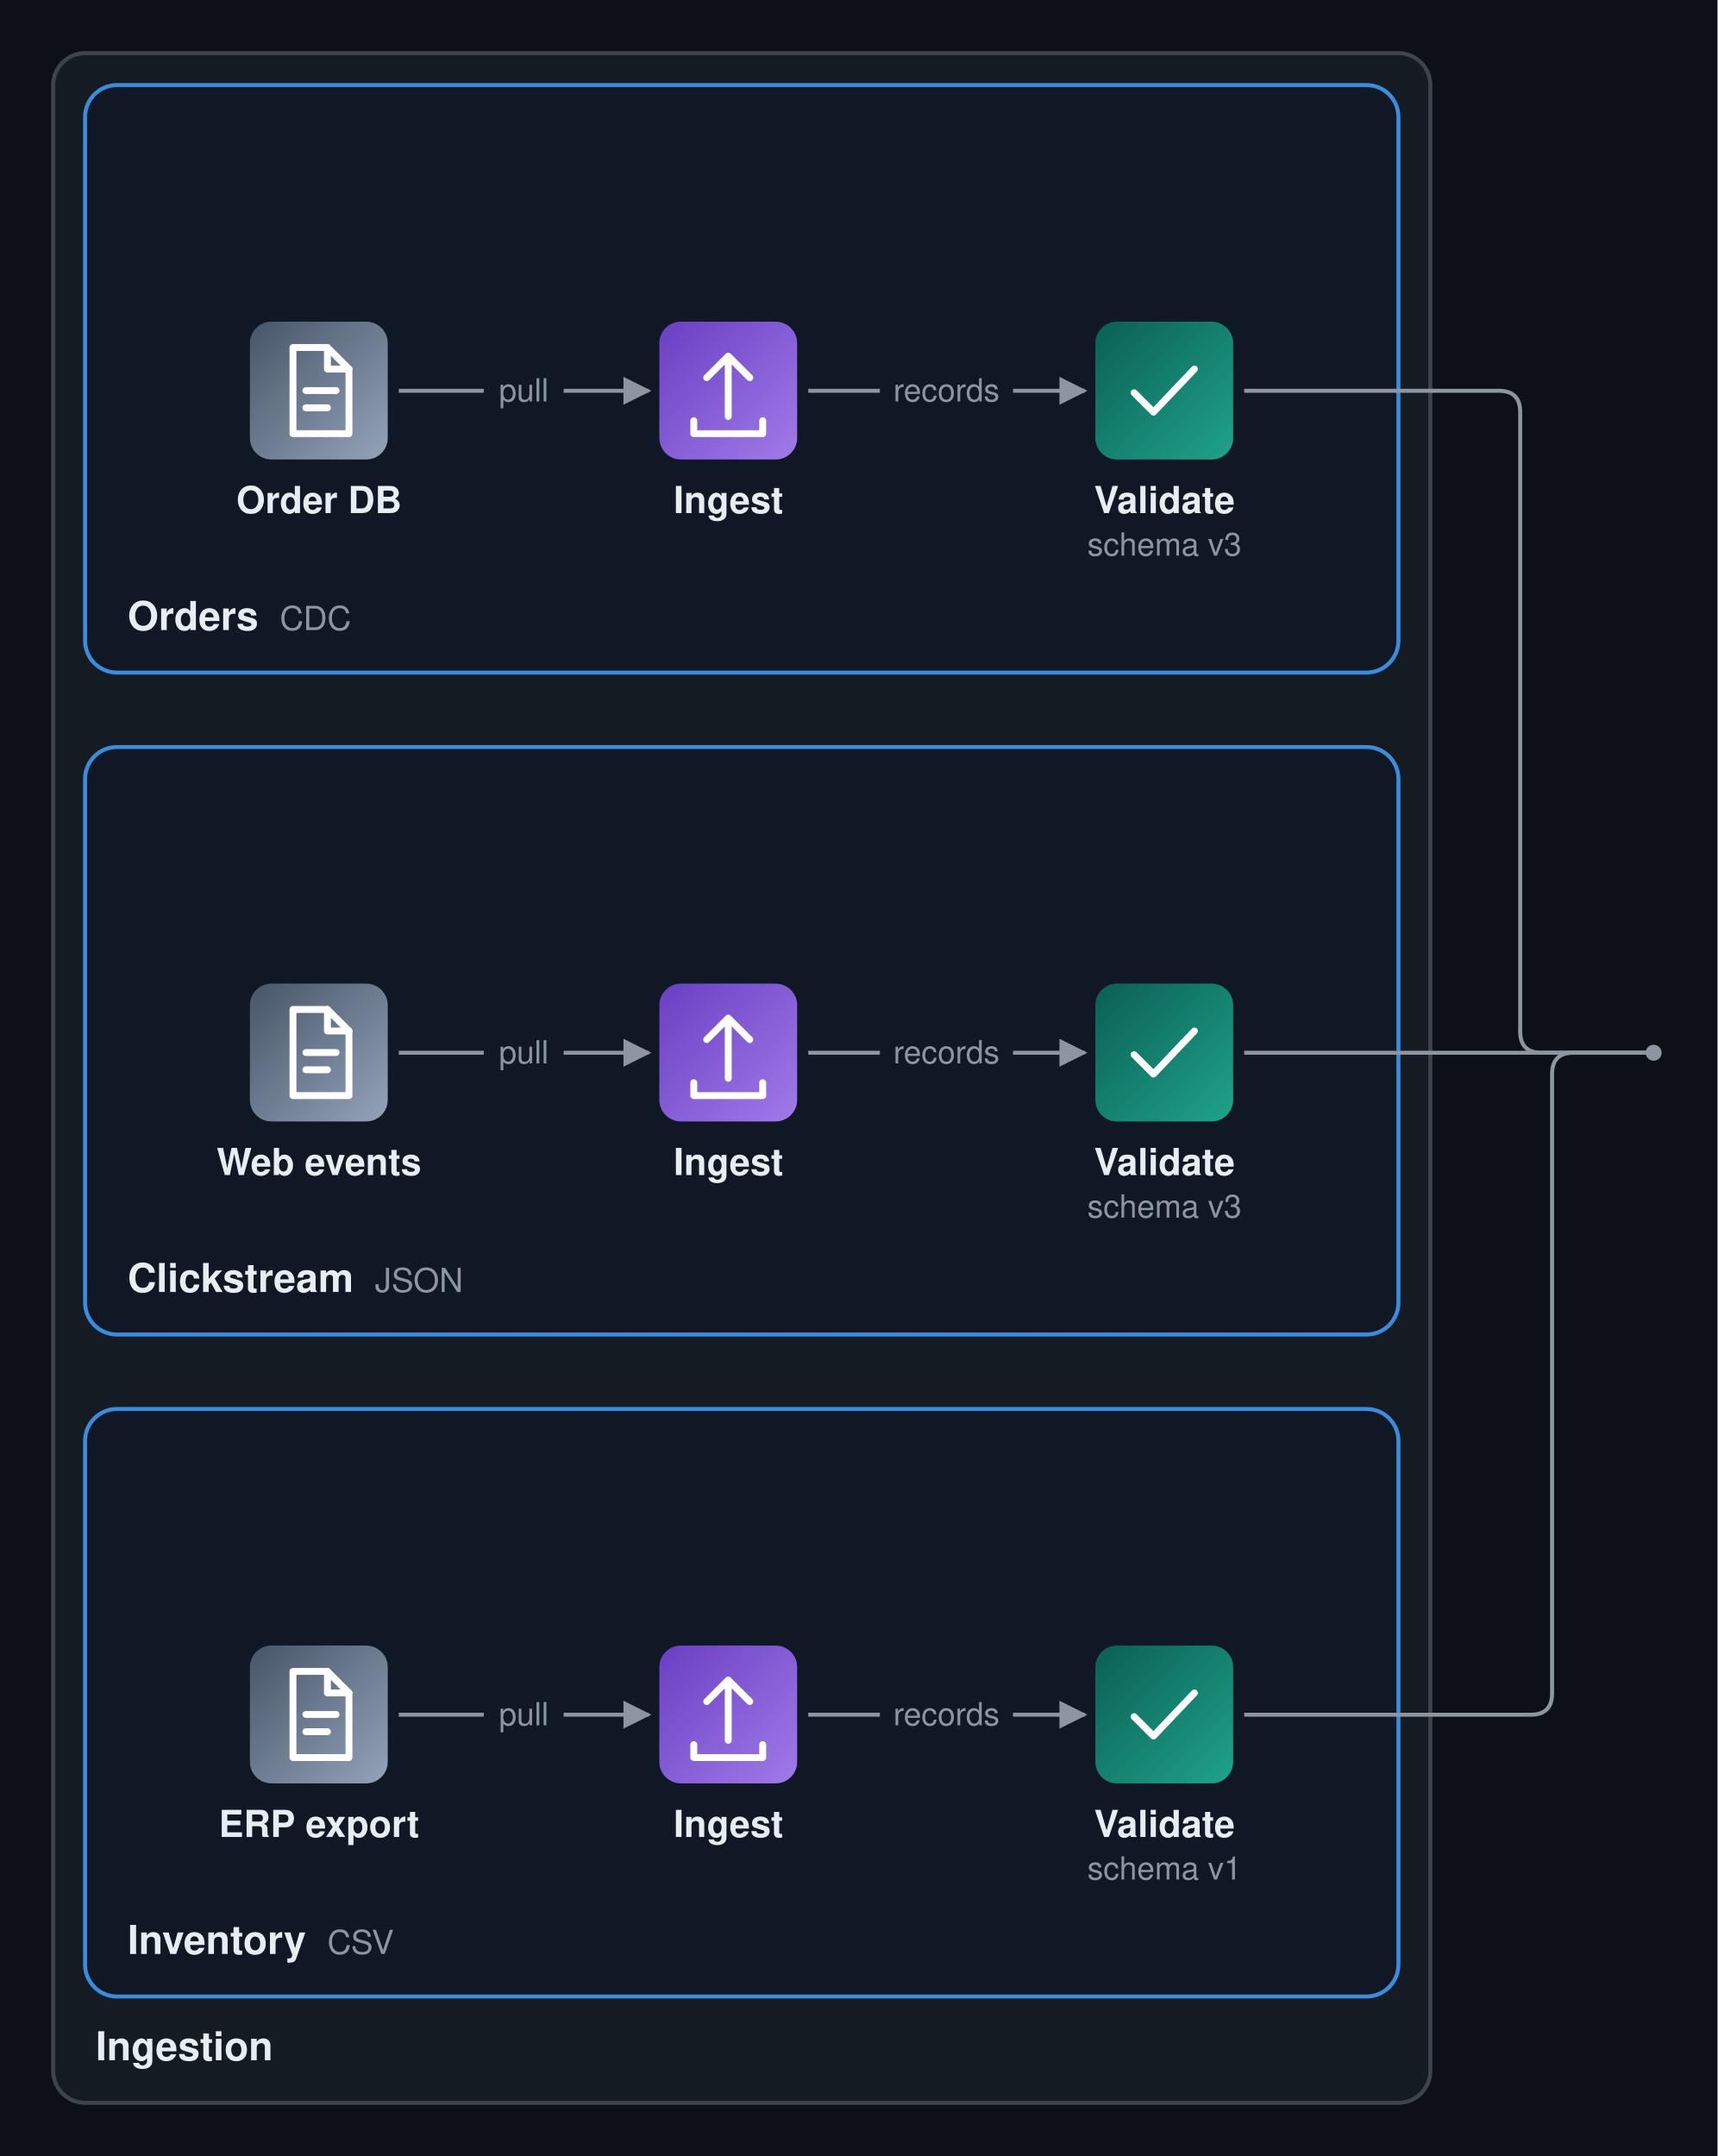
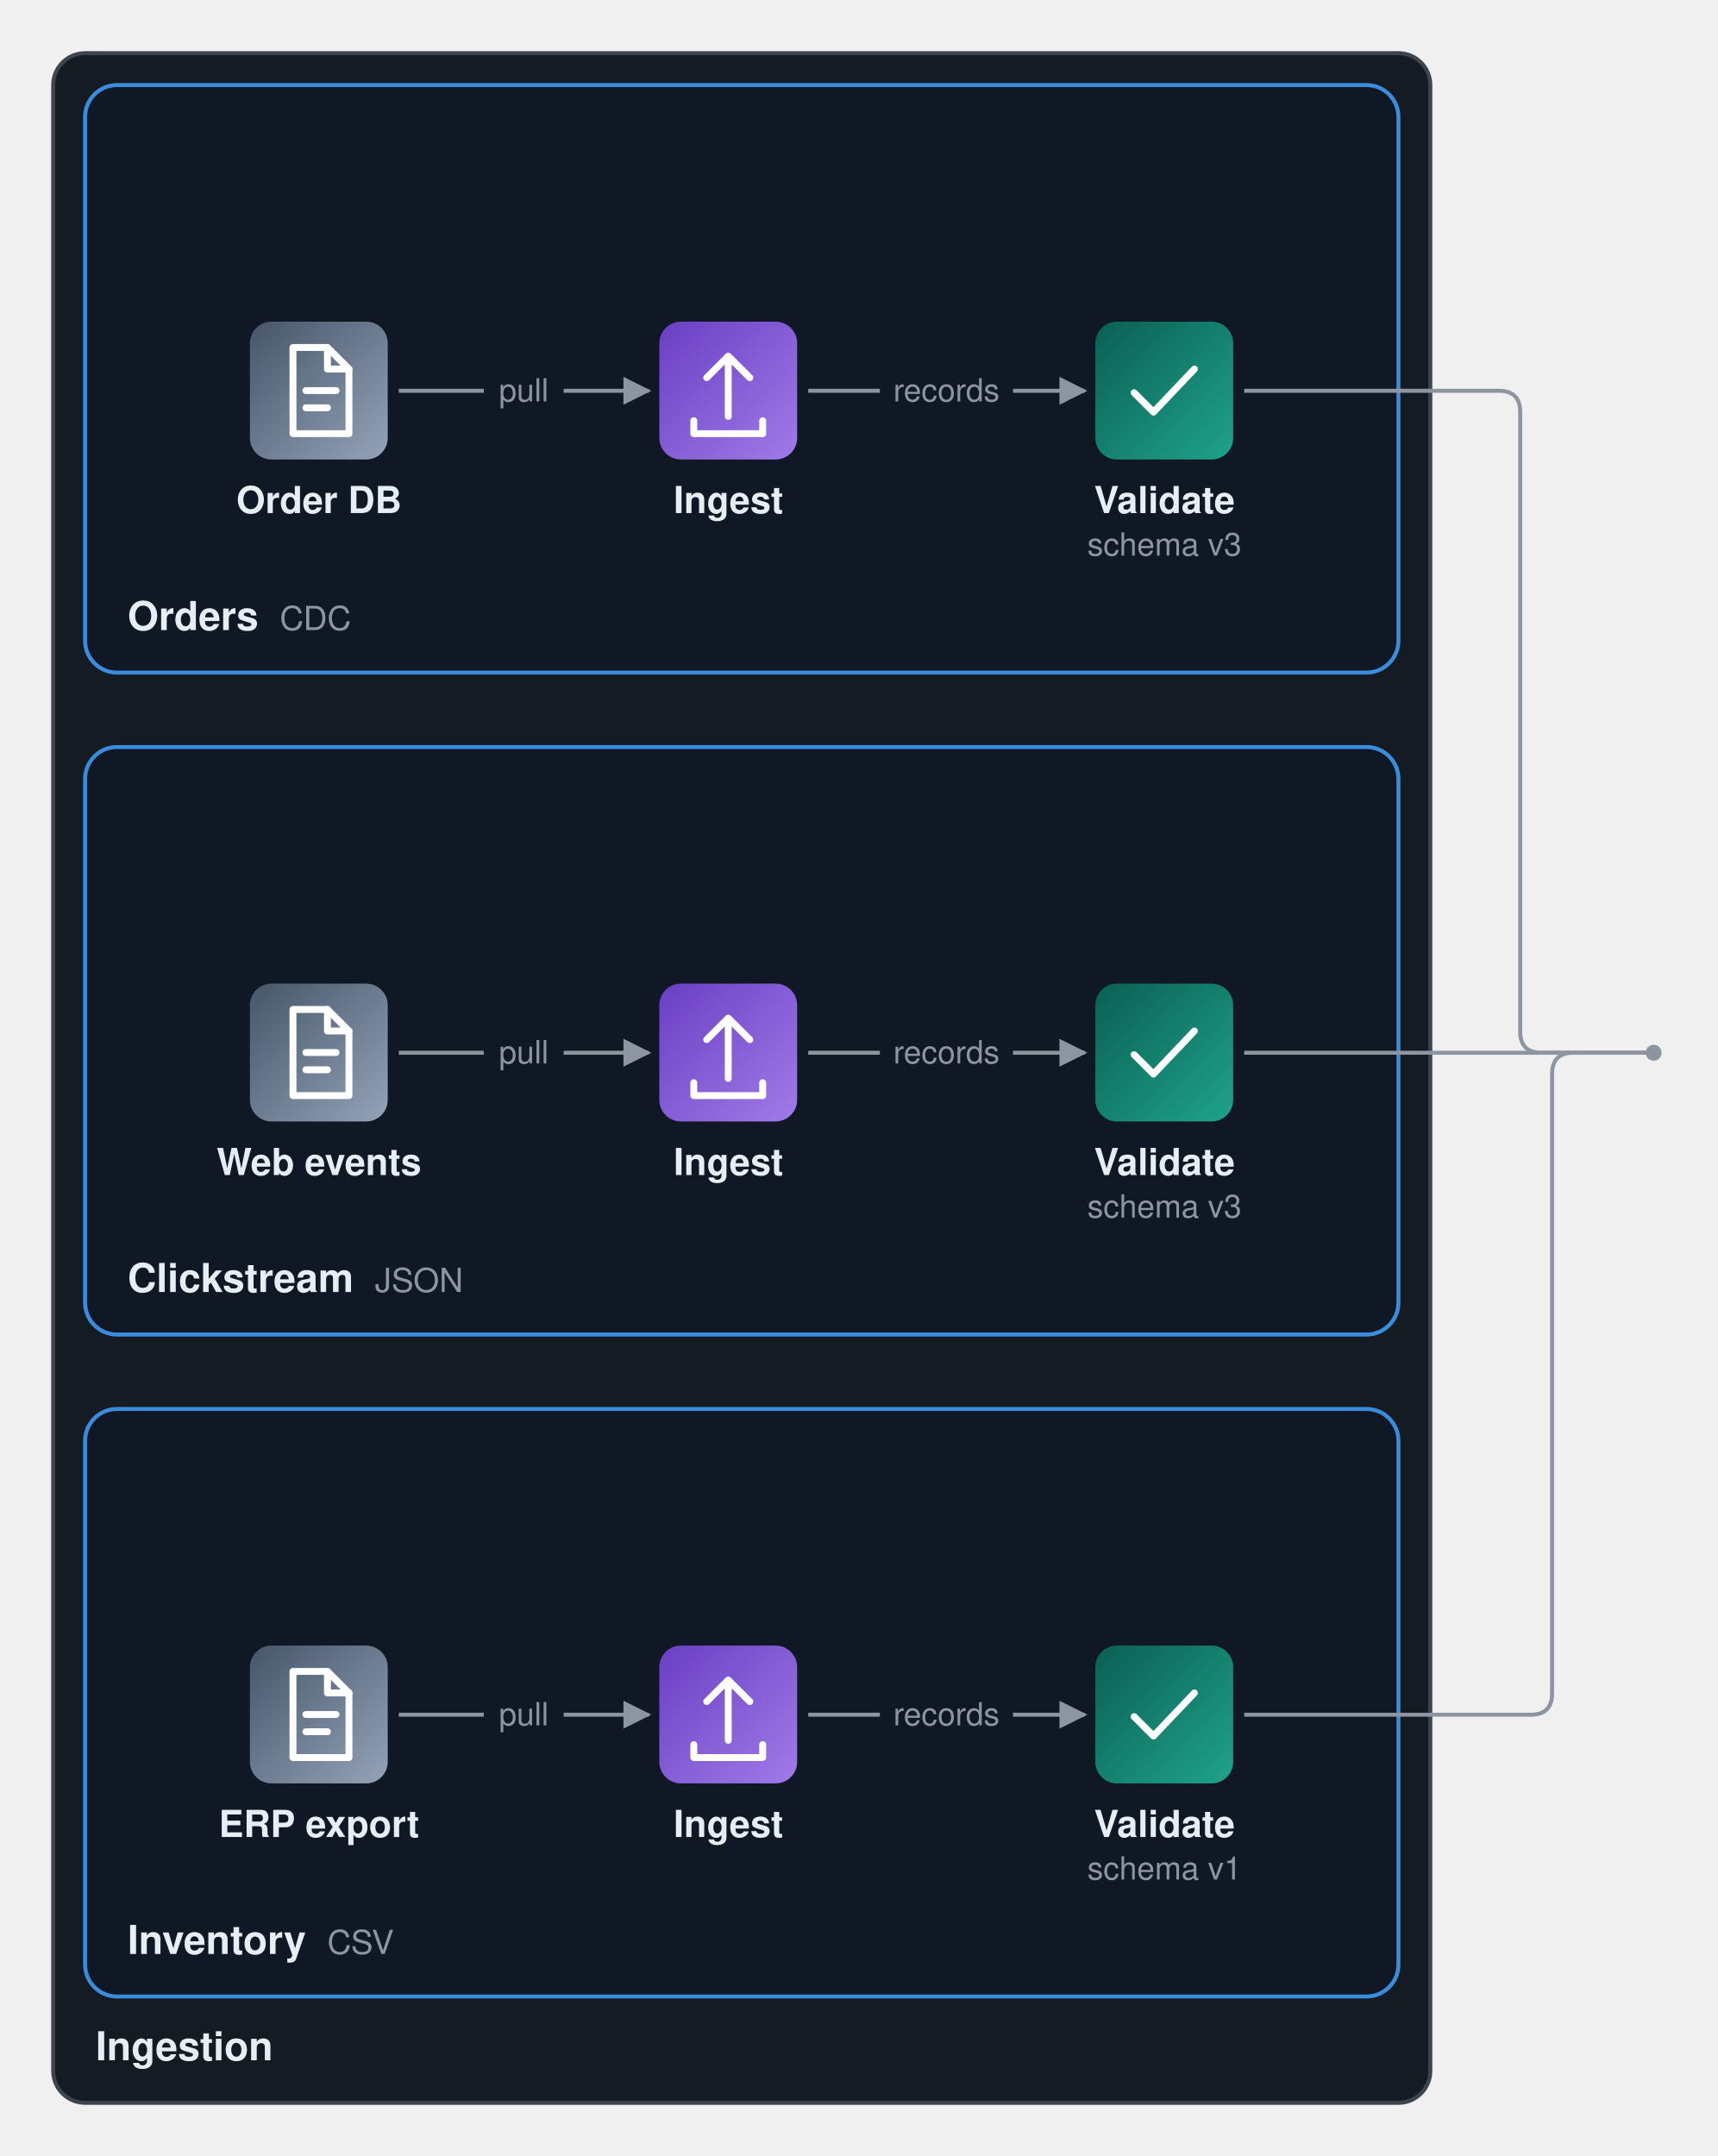
<svg xmlns="http://www.w3.org/2000/svg" viewBox="-120 -147 646 811" width="646" height="811" font-family="-apple-system, BlinkMacSystemFont, 'Segoe UI', Helvetica, Arial, sans-serif" role="img" aria-labelledby="data-platform-ingestion-dark-title" aria-describedby="data-platform-ingestion-dark-desc">
  <defs>
    <linearGradient id="tile-green" x1="0" y1="0" x2="1" y2="1">
      <stop offset="0" stop-color="#0b5f55" />
      <stop offset="1" stop-color="#1fa38a" />
    </linearGradient>
    <linearGradient id="tile-slate" x1="0" y1="0" x2="1" y2="1">
      <stop offset="0" stop-color="#475569" />
      <stop offset="1" stop-color="#94a3b8" />
    </linearGradient>
    <linearGradient id="tile-violet" x1="0" y1="0" x2="1" y2="1">
      <stop offset="0" stop-color="#6a3fc4" />
      <stop offset="1" stop-color="#a07be8" />
    </linearGradient>
  </defs>
-   <rect x="-120" y="-147" width="646" height="811" fill="#0d1117" />
  <g class="dg-body">
    <g class="grp" data-id="ingestion" id="g-ingestion">
      <rect x="-100" y="-127" width="518" height="771" rx="12" stroke-width="1.5" fill="#151b23" stroke="#3d444d" />
      <text class="gtitle" x="-84" y="628" font-size="15" font-weight="600" fill="#e6edf3">Ingestion</text>
    </g>
    <g class="grp" data-id="orders/feed" id="g-orders_feed">
      <rect x="-88" y="-115" width="494" height="221" rx="12" stroke-width="1.5" fill="#0f1824" stroke="#3a8dde" />
      <text class="gtitle" x="-72" y="90" font-size="15" font-weight="600" fill="#e6edf3">Orders<tspan class="gsub" dx="8" font-size="12.5" font-weight="400" fill="#8d96a0">CDC</tspan>
      </text>
    </g>
    <g class="grp" data-id="clicks/feed" id="g-clicks_feed">
      <rect x="-88" y="134" width="494" height="221" rx="12" stroke-width="1.5" fill="#0f1824" stroke="#3a8dde" />
      <text class="gtitle" x="-72" y="339" font-size="15" font-weight="600" fill="#e6edf3">Clickstream<tspan class="gsub" dx="8" font-size="12.5" font-weight="400" fill="#8d96a0">JSON</tspan>
      </text>
    </g>
    <g class="grp" data-id="stock/feed" id="g-stock_feed">
      <rect x="-88" y="383" width="494" height="221" rx="12" stroke-width="1.5" fill="#0f1824" stroke="#3a8dde" />
      <text class="gtitle" x="-72" y="588" font-size="15" font-weight="600" fill="#e6edf3">Inventory<tspan class="gsub" dx="8" font-size="12.5" font-weight="400" fill="#8d96a0">CSV</tspan>
      </text>
    </g>
    <g class="edge" id="e-orders_check-_bus" data-id="orders/check-&gt;bus" data-from="orders/check" data-to="bus">
      <path class="base" d="M348 0 L443.8 0 Q451.8 0 451.8 8 L451.8 241 Q451.8 249 459.8 249 L502 249" fill="none" stroke-width="1.5" stroke="#8d96a0" />
    </g>
    <g class="edge" id="e-clicks_check-_bus" data-id="clicks/check-&gt;bus" data-from="clicks/check" data-to="bus">
      <path class="base" d="M348 249 L502 249" fill="none" stroke-width="1.5" stroke="#8d96a0" />
    </g>
    <g class="edge" id="e-stock_check-_bus" data-id="stock/check-&gt;bus" data-from="stock/check" data-to="bus">
      <path class="base" d="M348 498 L455.8 498 Q463.8 498 463.8 490 L463.8 257 Q463.8 249 471.8 249 L502 249" fill="none" stroke-width="1.5" stroke="#8d96a0" />
    </g>
    <g class="edge" id="e-orders_src-_orders_ingest" data-id="orders/src-&gt;orders/ingest" data-from="orders/src" data-to="orders/ingest">
      <path class="base" d="M30 0 L124 0" fill="none" stroke-width="1.5" stroke="#8d96a0" />
      <path class="head" d="M125 0L114.5 5.25L114.5 -5.25z" fill="#8d96a0" />
    </g>
    <g class="edge" id="e-orders_ingest-_orders_check" data-id="orders/ingest-&gt;orders/check" data-from="orders/ingest" data-to="orders/check">
      <path class="base" d="M184 0 L288 0" fill="none" stroke-width="1.5" stroke="#8d96a0" />
      <path class="head" d="M289 0L278.5 5.25L278.5 -5.25z" fill="#8d96a0" />
    </g>
    <g class="edge" id="e-clicks_src-_clicks_ingest" data-id="clicks/src-&gt;clicks/ingest" data-from="clicks/src" data-to="clicks/ingest">
      <path class="base" d="M30 249 L124 249" fill="none" stroke-width="1.5" stroke="#8d96a0" />
      <path class="head" d="M125 249L114.5 254.25L114.5 243.75z" fill="#8d96a0" />
    </g>
    <g class="edge" id="e-clicks_ingest-_clicks_check" data-id="clicks/ingest-&gt;clicks/check" data-from="clicks/ingest" data-to="clicks/check">
      <path class="base" d="M184 249 L288 249" fill="none" stroke-width="1.5" stroke="#8d96a0" />
      <path class="head" d="M289 249L278.5 254.25L278.5 243.75z" fill="#8d96a0" />
    </g>
    <g class="edge" id="e-stock_src-_stock_ingest" data-id="stock/src-&gt;stock/ingest" data-from="stock/src" data-to="stock/ingest">
      <path class="base" d="M30 498 L124 498" fill="none" stroke-width="1.5" stroke="#8d96a0" />
      <path class="head" d="M125 498L114.5 503.25L114.5 492.75z" fill="#8d96a0" />
    </g>
    <g class="edge" id="e-stock_ingest-_stock_check" data-id="stock/ingest-&gt;stock/check" data-from="stock/ingest" data-to="stock/check">
      <path class="base" d="M184 498 L288 498" fill="none" stroke-width="1.5" stroke="#8d96a0" />
      <path class="head" d="M289 498L278.5 503.25L278.5 492.75z" fill="#8d96a0" />
    </g>
    <g class="labels">
      <g class="elab" data-edge="orders/src-&gt;orders/ingest">
        <rect x="61.98" y="-9" width="30.04" height="18" rx="4" fill="#0f1824" />
        <text class="elabel" x="77" y="4" font-size="12" text-anchor="middle" fill="#8d96a0">pull</text>
      </g>
      <g class="elab" data-edge="orders/ingest-&gt;orders/check">
        <rect x="210.96" y="-9" width="50.08" height="18" rx="4" fill="#0f1824" />
        <text class="elabel" x="236" y="4" font-size="12" text-anchor="middle" fill="#8d96a0">records</text>
      </g>
      <g class="elab" data-edge="clicks/src-&gt;clicks/ingest">
        <rect x="61.98" y="240" width="30.04" height="18" rx="4" fill="#0f1824" />
        <text class="elabel" x="77" y="253" font-size="12" text-anchor="middle" fill="#8d96a0">pull</text>
      </g>
      <g class="elab" data-edge="clicks/ingest-&gt;clicks/check">
        <rect x="210.96" y="240" width="50.08" height="18" rx="4" fill="#0f1824" />
        <text class="elabel" x="236" y="253" font-size="12" text-anchor="middle" fill="#8d96a0">records</text>
      </g>
      <g class="elab" data-edge="stock/src-&gt;stock/ingest">
        <rect x="61.98" y="489" width="30.04" height="18" rx="4" fill="#0f1824" />
        <text class="elabel" x="77" y="502" font-size="12" text-anchor="middle" fill="#8d96a0">pull</text>
      </g>
      <g class="elab" data-edge="stock/ingest-&gt;stock/check">
        <rect x="210.96" y="489" width="50.08" height="18" rx="4" fill="#0f1824" />
        <text class="elabel" x="236" y="502" font-size="12" text-anchor="middle" fill="#8d96a0">records</text>
      </g>
    </g>
    <g class="node junction" id="n-bus" data-id="bus">
      <circle class="dot" cx="502" cy="249" r="3" fill="#8d96a0" />
    </g>
    <g class="node" id="n-orders_src" data-id="orders/src">
      <g class="tile" transform="translate(-26 -26) scale(0.81)">
        <rect width="64" height="64" rx="10" fill="url(#tile-slate)" />
        <g class="glyph" fill="none" stroke="#fff" stroke-width="3.2" stroke-linecap="round" stroke-linejoin="round">
          <path d="M20 12h16l10 10v30H20z" />
          <path d="M36 12v10h10M26 32h14M26 40h10" />
        </g>
      </g>
      <text class="ntitle" x="0" y="46" font-size="14" font-weight="600" text-anchor="middle" fill="#e6edf3">Order DB</text>
    </g>
    <g class="node" id="n-orders_ingest" data-id="orders/ingest">
      <g class="tile" transform="translate(128 -26) scale(0.81)">
        <rect width="64" height="64" rx="10" fill="url(#tile-violet)" />
        <g class="glyph" fill="none" stroke="#fff" stroke-width="3.2" stroke-linecap="round" stroke-linejoin="round">
          <path d="M32 44V16M22 26l10-10 10 10" />
          <path d="M16 46v6h32v-6" />
        </g>
      </g>
      <text class="ntitle" x="154" y="46" font-size="14" font-weight="600" text-anchor="middle" fill="#e6edf3">Ingest</text>
    </g>
    <g class="node" id="n-orders_check" data-id="orders/check">
      <g class="tile" transform="translate(292 -26) scale(0.81)">
        <rect width="64" height="64" rx="10" fill="url(#tile-green)" />
        <g class="glyph" fill="none" stroke="#fff" stroke-width="3.2" stroke-linecap="round" stroke-linejoin="round">
          <path d="M18 33l9 9 19-20" />
        </g>
      </g>
      <text class="ntitle" x="318" y="46" font-size="14" font-weight="600" text-anchor="middle" fill="#e6edf3">Validate</text>
      <text class="nsub" x="318" y="62" font-size="12" text-anchor="middle" fill="#8d96a0">schema v3</text>
    </g>
    <g class="node" id="n-clicks_src" data-id="clicks/src">
      <g class="tile" transform="translate(-26 223) scale(0.81)">
        <rect width="64" height="64" rx="10" fill="url(#tile-slate)" />
        <g class="glyph" fill="none" stroke="#fff" stroke-width="3.2" stroke-linecap="round" stroke-linejoin="round">
          <path d="M20 12h16l10 10v30H20z" />
          <path d="M36 12v10h10M26 32h14M26 40h10" />
        </g>
      </g>
      <text class="ntitle" x="0" y="295" font-size="14" font-weight="600" text-anchor="middle" fill="#e6edf3">Web events</text>
    </g>
    <g class="node" id="n-clicks_ingest" data-id="clicks/ingest">
      <g class="tile" transform="translate(128 223) scale(0.81)">
        <rect width="64" height="64" rx="10" fill="url(#tile-violet)" />
        <g class="glyph" fill="none" stroke="#fff" stroke-width="3.2" stroke-linecap="round" stroke-linejoin="round">
          <path d="M32 44V16M22 26l10-10 10 10" />
          <path d="M16 46v6h32v-6" />
        </g>
      </g>
      <text class="ntitle" x="154" y="295" font-size="14" font-weight="600" text-anchor="middle" fill="#e6edf3">Ingest</text>
    </g>
    <g class="node" id="n-clicks_check" data-id="clicks/check">
      <g class="tile" transform="translate(292 223) scale(0.81)">
        <rect width="64" height="64" rx="10" fill="url(#tile-green)" />
        <g class="glyph" fill="none" stroke="#fff" stroke-width="3.2" stroke-linecap="round" stroke-linejoin="round">
          <path d="M18 33l9 9 19-20" />
        </g>
      </g>
      <text class="ntitle" x="318" y="295" font-size="14" font-weight="600" text-anchor="middle" fill="#e6edf3">Validate</text>
      <text class="nsub" x="318" y="311" font-size="12" text-anchor="middle" fill="#8d96a0">schema v3</text>
    </g>
    <g class="node" id="n-stock_src" data-id="stock/src">
      <g class="tile" transform="translate(-26 472) scale(0.81)">
        <rect width="64" height="64" rx="10" fill="url(#tile-slate)" />
        <g class="glyph" fill="none" stroke="#fff" stroke-width="3.2" stroke-linecap="round" stroke-linejoin="round">
          <path d="M20 12h16l10 10v30H20z" />
          <path d="M36 12v10h10M26 32h14M26 40h10" />
        </g>
      </g>
      <text class="ntitle" x="0" y="544" font-size="14" font-weight="600" text-anchor="middle" fill="#e6edf3">ERP export</text>
    </g>
    <g class="node" id="n-stock_ingest" data-id="stock/ingest">
      <g class="tile" transform="translate(128 472) scale(0.81)">
        <rect width="64" height="64" rx="10" fill="url(#tile-violet)" />
        <g class="glyph" fill="none" stroke="#fff" stroke-width="3.2" stroke-linecap="round" stroke-linejoin="round">
          <path d="M32 44V16M22 26l10-10 10 10" />
          <path d="M16 46v6h32v-6" />
        </g>
      </g>
      <text class="ntitle" x="154" y="544" font-size="14" font-weight="600" text-anchor="middle" fill="#e6edf3">Ingest</text>
    </g>
    <g class="node" id="n-stock_check" data-id="stock/check">
      <g class="tile" transform="translate(292 472) scale(0.81)">
        <rect width="64" height="64" rx="10" fill="url(#tile-green)" />
        <g class="glyph" fill="none" stroke="#fff" stroke-width="3.2" stroke-linecap="round" stroke-linejoin="round">
          <path d="M18 33l9 9 19-20" />
        </g>
      </g>
      <text class="ntitle" x="318" y="544" font-size="14" font-weight="600" text-anchor="middle" fill="#e6edf3">Validate</text>
      <text class="nsub" x="318" y="560" font-size="12" text-anchor="middle" fill="#8d96a0">schema v1</text>
    </g>
  </g>
</svg>
